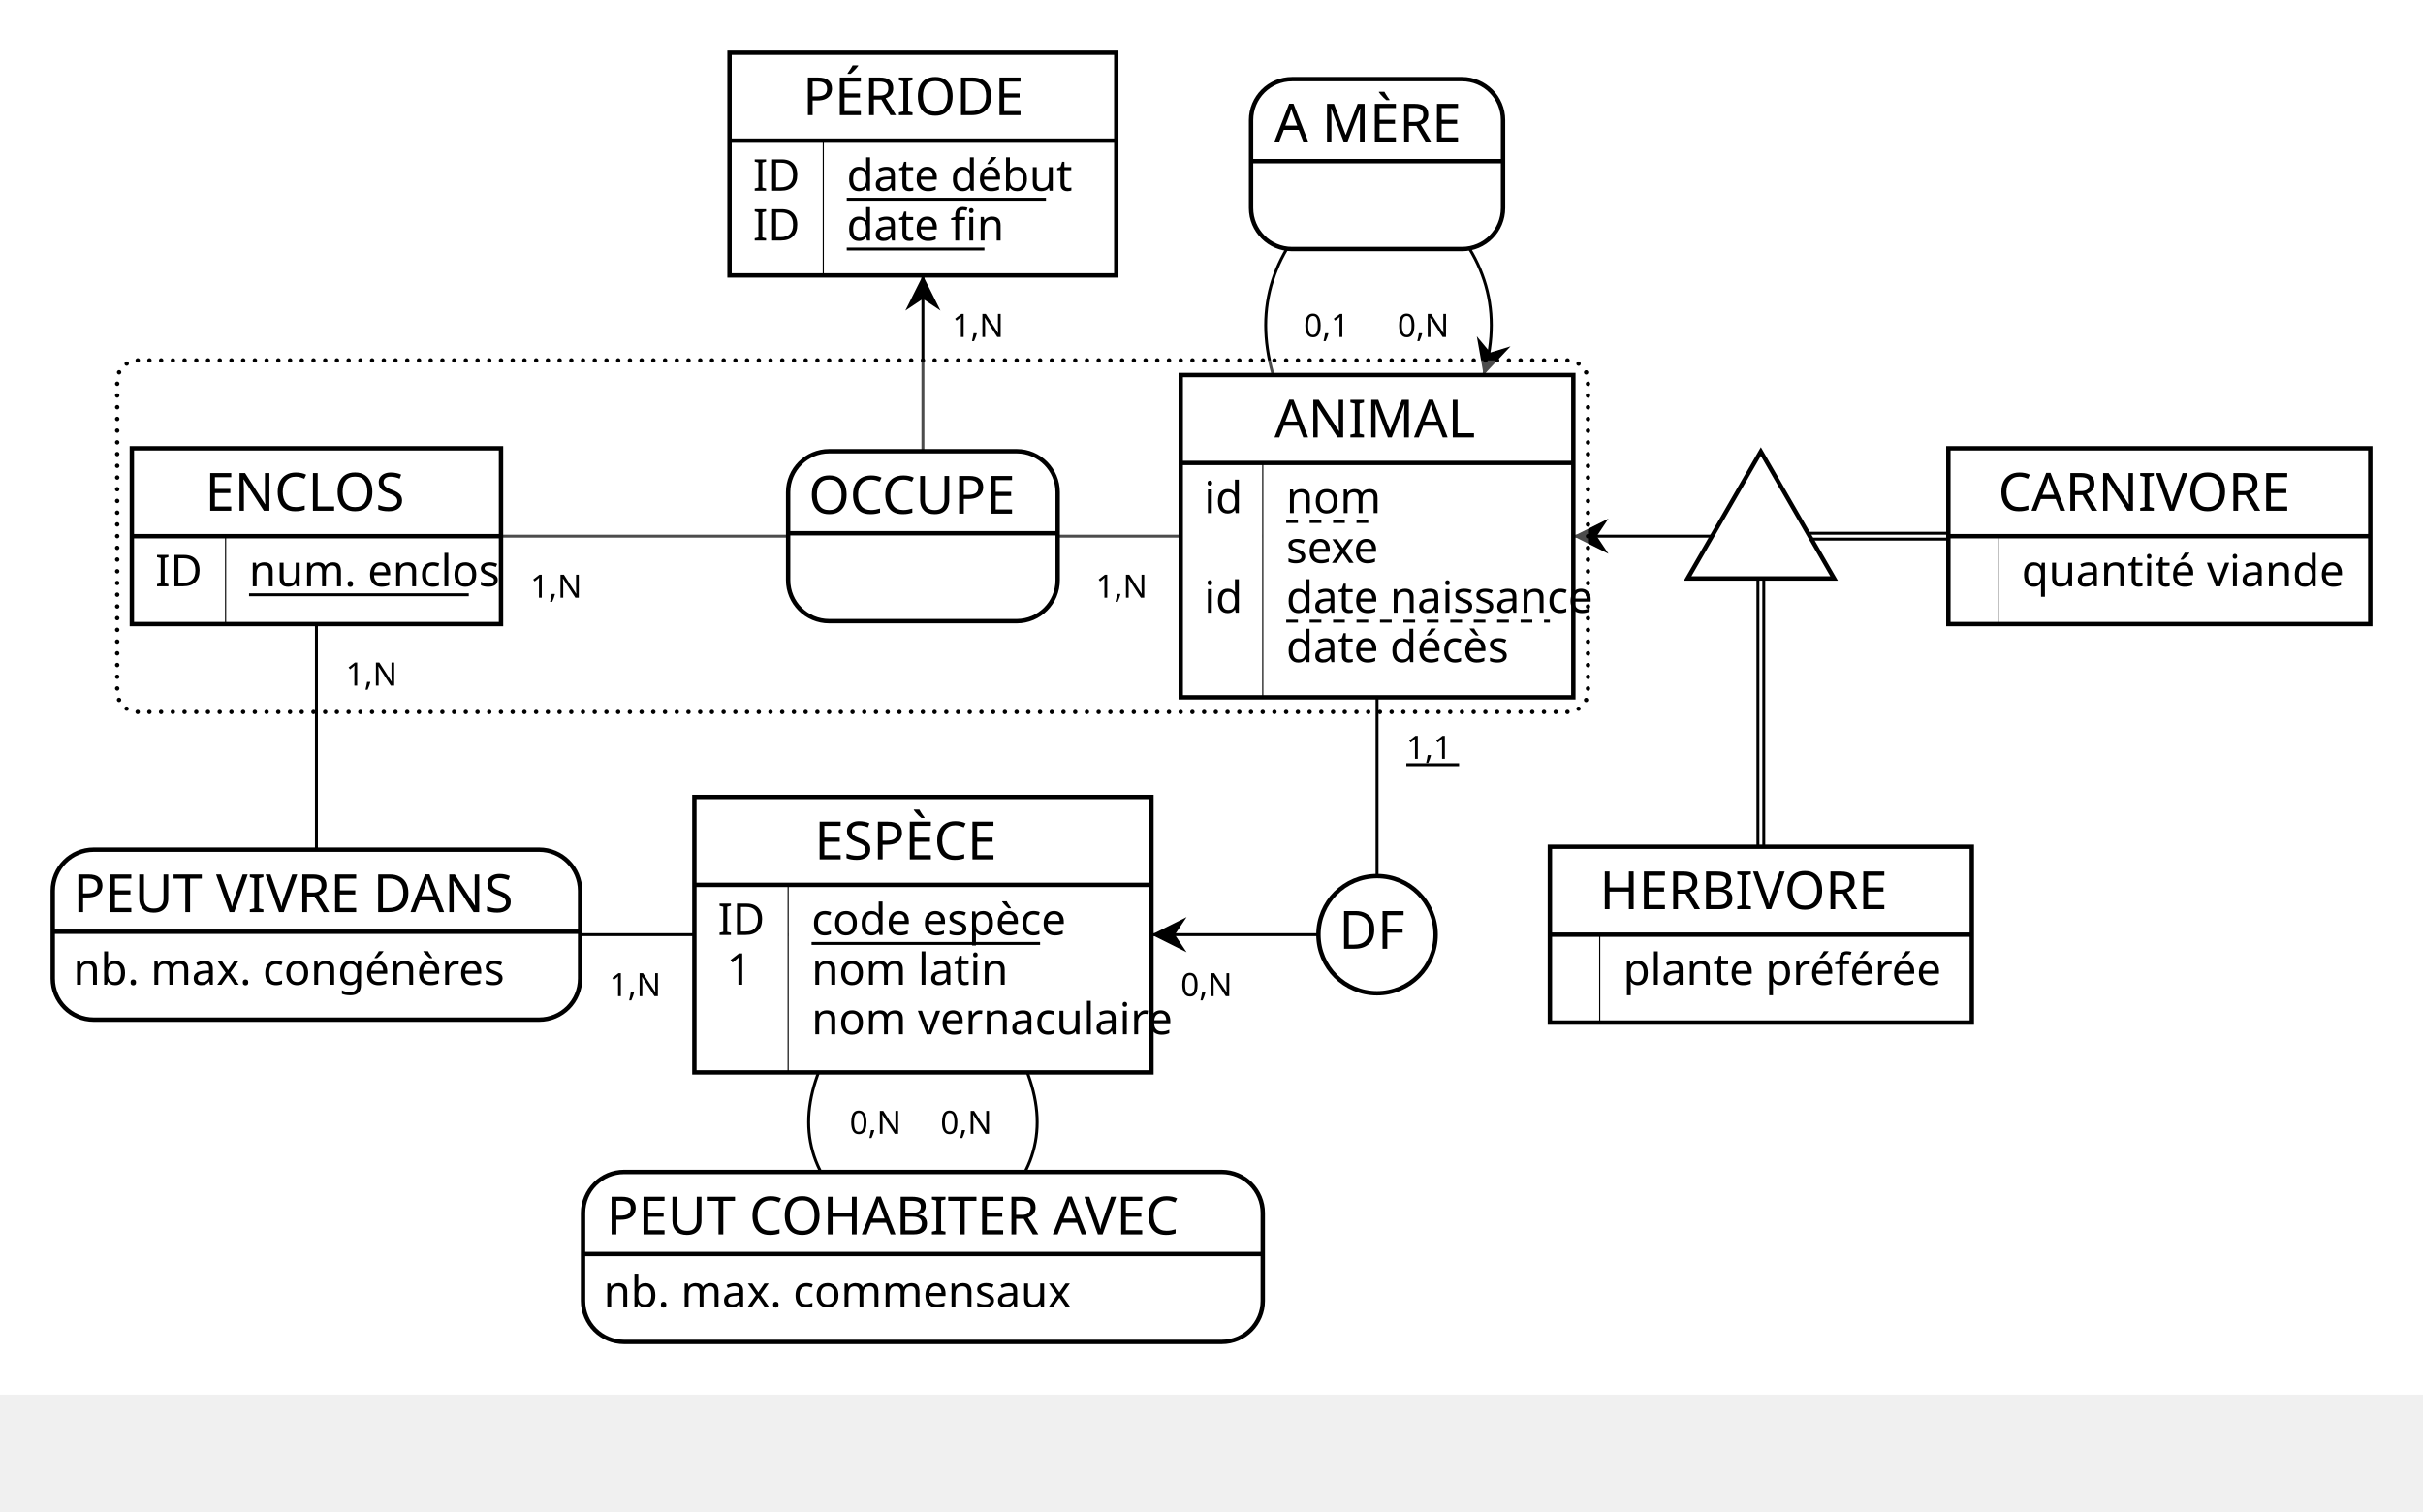
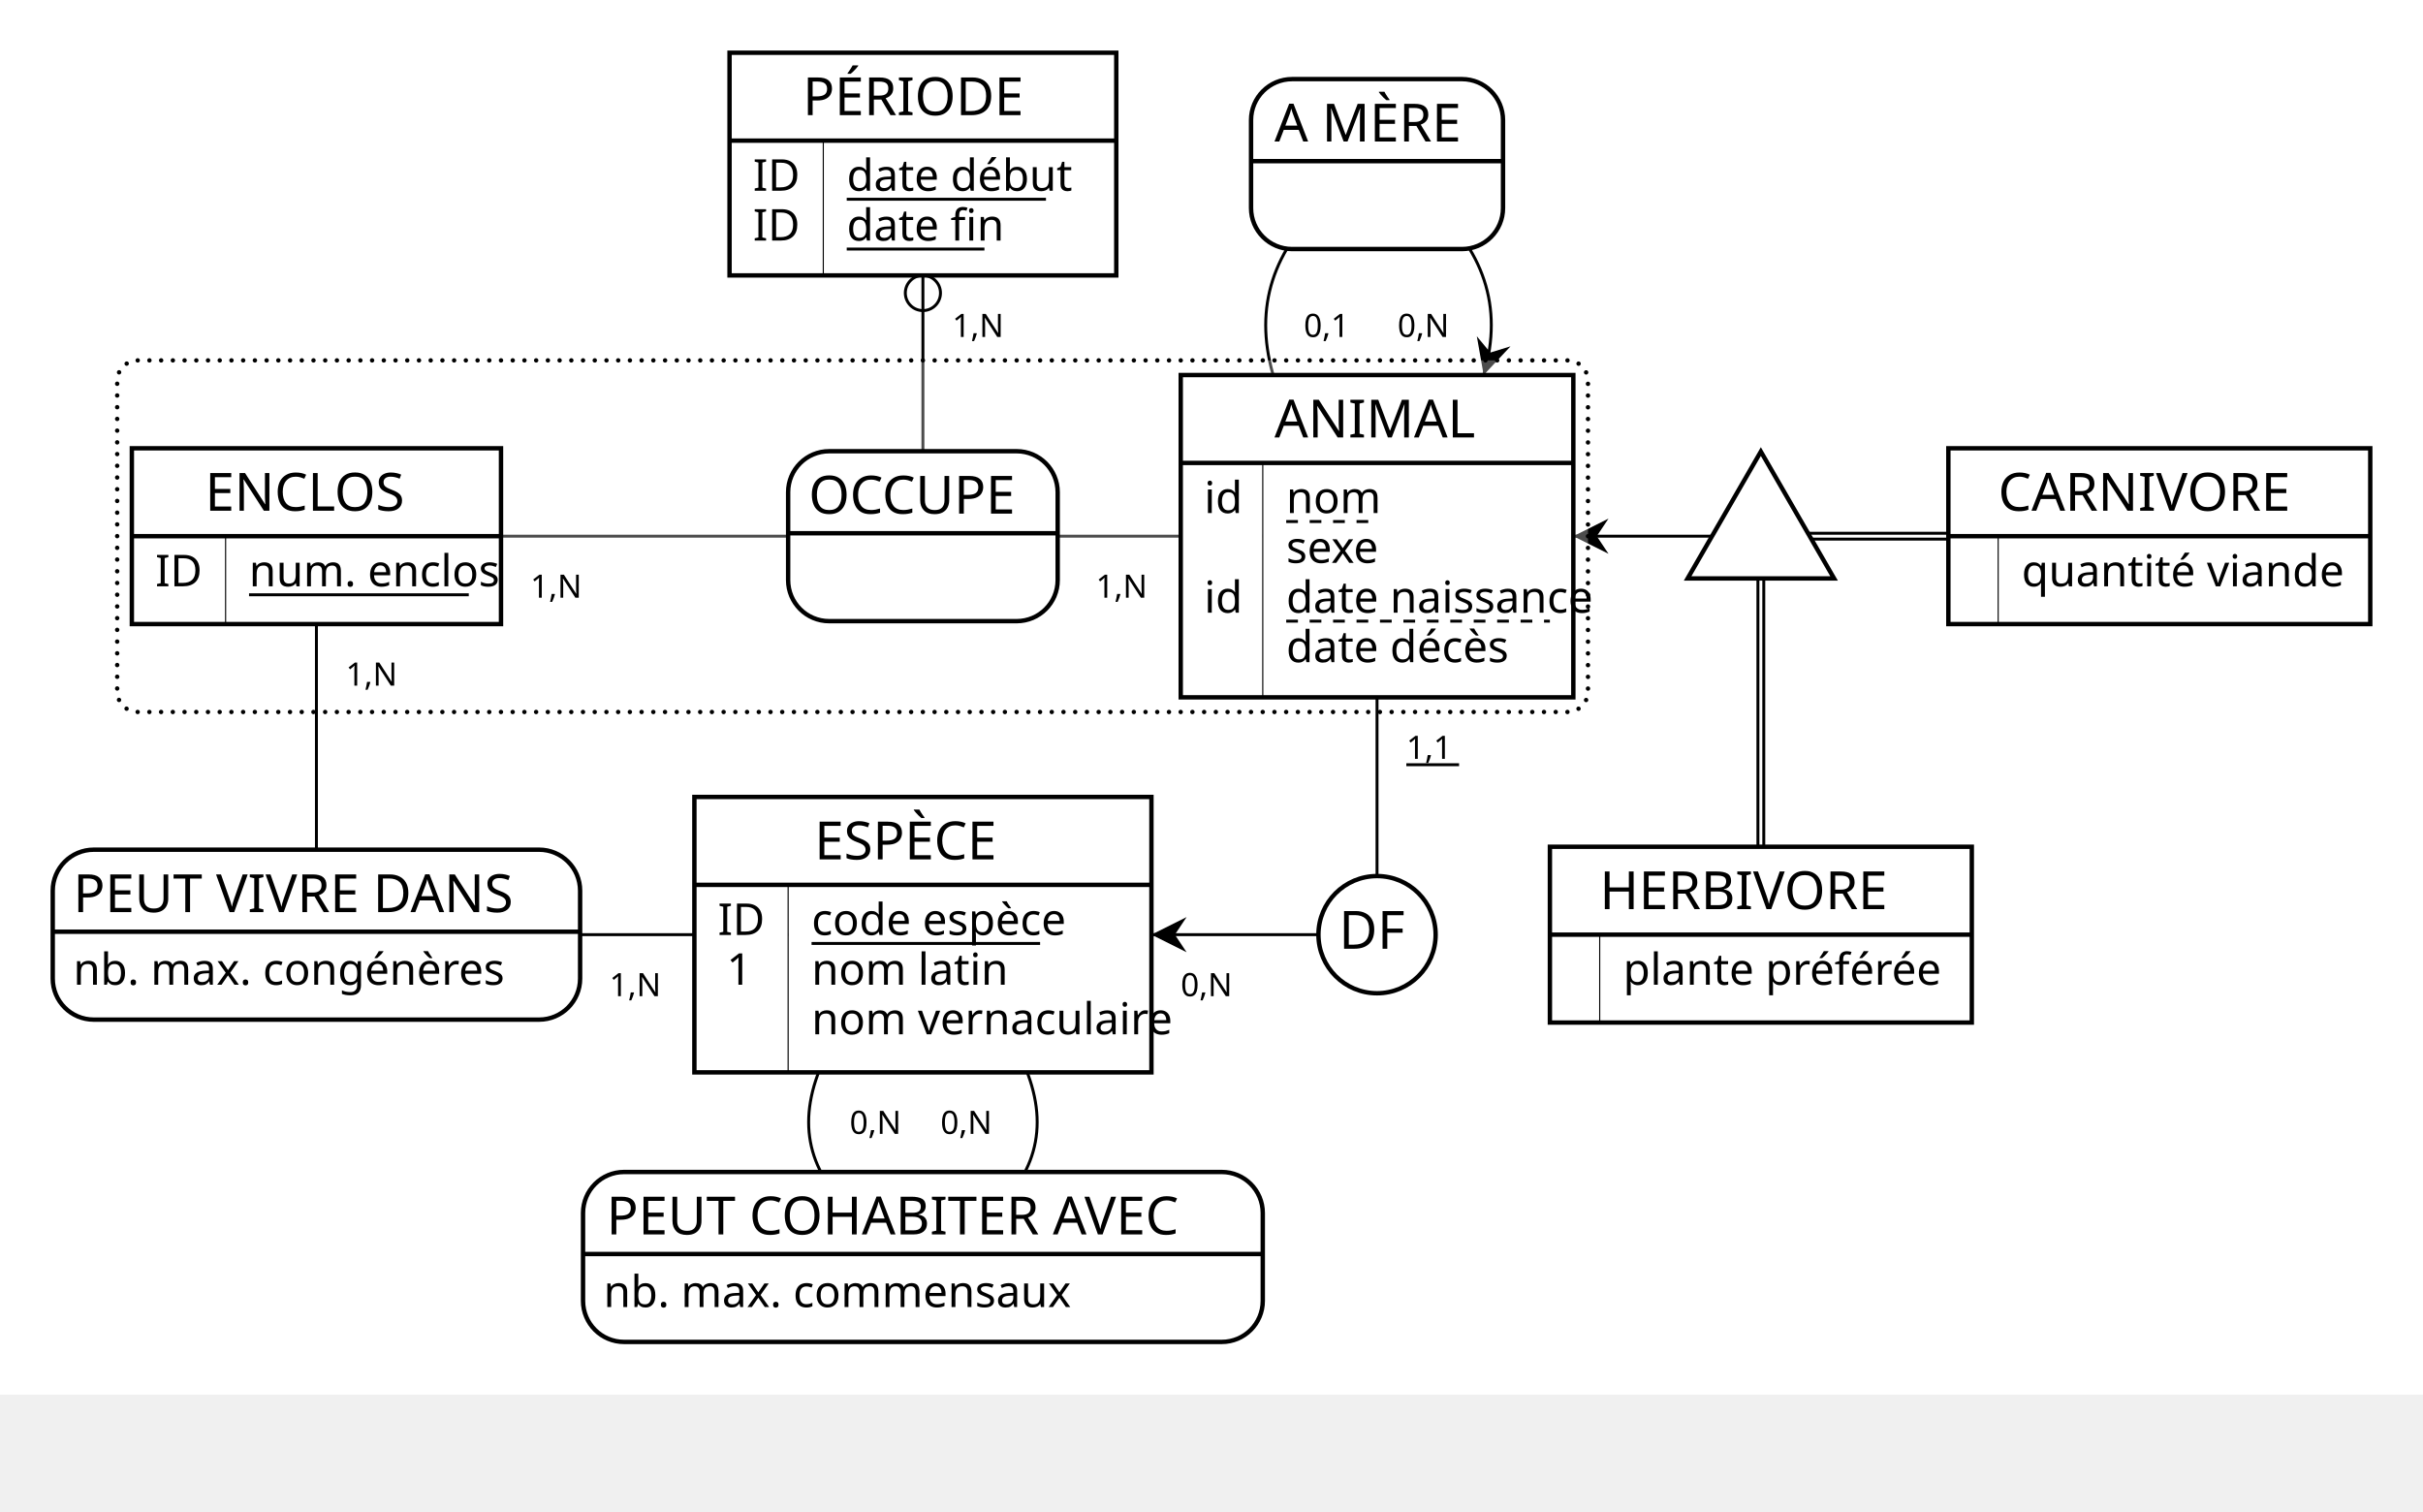
<svg xmlns="http://www.w3.org/2000/svg" width="827" height="516" viewBox="0 0 827 516">
  <rect x="0" y="0" width="827" height="476" fill="#FFFFFF" stroke="none" stroke-width="0" />
  <g>
    <line x1="470" y1="183" x2="601" y2="183" stroke="#000000" stroke-width="1" />
    <polygon points="537 183 549 177 545 183 549 189" fill="#000000" stroke-width="0" />
    <line x1="737" y1="184" x2="601" y2="184" stroke="#000000" stroke-width="1" />
    <line x1="737" y1="182" x2="601" y2="182" stroke="#000000" stroke-width="1" />
    <line x1="602" y1="319" x2="602" y2="183" stroke="#000000" stroke-width="1" />
    <line x1="600" y1="319" x2="600" y2="183" stroke="#000000" stroke-width="1" />
    <g>
      <polygon points="601 154.13 576 197.43 626 197.43" stroke="#000000" stroke-width="1.5" fill="#FFFFFF" />
      <text x="601" y="189" fill="#000000" font-family="Copperplate" font-size="18" />
    </g>
  </g>
  <g>
    <path d="M470 183 C419.33 129.33 419.33 87 470 56" fill="none" stroke="#000000" stroke-width="1" />
    <path d="M470 183 C522 129.33 522 87 470 56" fill="none" stroke="#000000" stroke-width="1" />
    <polygon points="506.39 127.99 504.06 114.78 508.67 120.33 515.56 118.2" fill="#000000" stroke-width="0" />
    <g>
      <path d="M499 27 a14 14 90 0 1 14 14 V55 h-86 V41 a14 14 90 0 1 14 -14" fill="#FFFFFF" stroke="#FFFFFF" stroke-width="0" />
      <path d="M513 55 v16 a14 14 90 0 1 -14 14 H441 a14 14 90 0 1 -14 -14 V55 H86" fill="#FFFFFF" stroke="#FFFFFF" stroke-width="0" />
      <rect x="427" y="27" width="86" height="58" fill="none" rx="14" stroke="#000000" stroke-width="1.5" />
      <line x1="427" y1="55" x2="513" y2="55" stroke="#000000" stroke-width="1.5" />
      <text x="435" y="48.3" fill="#000000" font-family="Copperplate" font-size="18">A MÈRE</text>
    </g>
    <text x="445" y="115" fill="#000000" font-family="Futura" font-size="11">0,1</text>
    <text x="477" y="115" fill="#000000" font-family="Futura" font-size="11">0,N</text>
  </g>
  <g>
    <line x1="470" y1="183" x2="315" y2="183" stroke="#000000" stroke-width="1" />
+     <circle cx="315" cy="100" r="6" stroke="#000000" stroke-width="1" fill="#FFFFFF55" />
    <line x1="315" y1="56" x2="315" y2="183" stroke="#000000" stroke-width="1" />
-     <polygon points="315 94 321 106 315 102 309 106" fill="#000000" stroke-width="0" />
    <line x1="108" y1="183" x2="315" y2="183" stroke="#000000" stroke-width="1" />
    <g>
      <path d="M47 123 L535 123 a7 7 0 0 1 7 7 L542 236 a7 7 0 0 1 -7 7 L47 243 a7 7 0 0 1 -7 -7 L40 130 a7 7 0 0 1 7 -7" fill="#FFFFFF" stroke="none" stroke-width="0" opacity="0.3" />
      <path d="M47 123 L535 123 a7 7 0 0 1 7 7 L542 236 a7 7 0 0 1 -7 7 L47 243 a7 7 0 0 1 -7 -7 L40 130 a7 7 0 0 1 7 -7" fill="none" stroke="#000000" stroke-width="1.5" stroke-dasharray="0,4" stroke-linecap="round" />
      <path d="M347 154 a14 14 90 0 1 14 14 V182 h-92 V168 a14 14 90 0 1 14 -14" fill="#FFFFFF" stroke="#FFFFFF" stroke-width="0" />
      <path d="M361 182 v16 a14 14 90 0 1 -14 14 H283 a14 14 90 0 1 -14 -14 V182 H92" fill="#FFFFFF" stroke="#FFFFFF" stroke-width="0" />
      <rect x="269" y="154" width="92" height="58" fill="none" rx="14" stroke="#000000" stroke-width="1.5" />
      <line x1="269" y1="182" x2="361" y2="182" stroke="#000000" stroke-width="1.5" />
      <text x="276" y="175.3" fill="#000000" font-family="Copperplate" font-size="18">OCCUPE</text>
    </g>
    <text x="374" y="204" fill="#000000" font-family="Futura" font-size="11">1,N</text>
    <text x="325" y="115" fill="#000000" font-family="Futura" font-size="11">1,N</text>
    <text x="181" y="204" fill="#000000" font-family="Futura" font-size="11">1,N</text>
  </g>
  <g>
    <line x1="315" y1="319" x2="108" y2="319" stroke="#000000" stroke-width="1" />
    <line x1="108" y1="183" x2="108" y2="319" stroke="#000000" stroke-width="1" />
    <g>
      <path d="M184 290 a14 14 90 0 1 14 14 V318 h-180 V304 a14 14 90 0 1 14 -14" fill="#FFFFFF" stroke="#FFFFFF" stroke-width="0" />
      <path d="M198 318 v16 a14 14 90 0 1 -14 14 H32 a14 14 90 0 1 -14 -14 V318 H180" fill="#FFFFFF" stroke="#FFFFFF" stroke-width="0" />
      <rect x="18" y="290" width="180" height="58" fill="none" rx="14" stroke="#000000" stroke-width="1.5" />
      <line x1="18" y1="318" x2="198" y2="318" stroke="#000000" stroke-width="1.5" />
      <text x="25" y="311.3" fill="#000000" font-family="Copperplate" font-size="18">PEUT VIVRE DANS</text>
      <text x="25" y="336.1" fill="#000000" font-family="Gill Sans" font-size="15">nb. max. congénères</text>
    </g>
    <text x="208" y="340" fill="#000000" font-family="Futura" font-size="11">1,N</text>
    <text x="118" y="234" fill="#000000" font-family="Futura" font-size="11">1,N</text>
  </g>
  <g>
    <line x1="315" y1="319" x2="470" y2="319" stroke="#000000" stroke-width="1" />
    <polygon points="393 319 405 313 401 319 405 325" fill="#000000" stroke-width="0" />
    <line x1="470" y1="183" x2="470" y2="319" stroke="#000000" stroke-width="1" />
    <g>
      <circle cx="470" cy="319" r="20" stroke="#000000" stroke-width="1.5" fill="#FFFFFF" />
      <text x="457" y="323.8" fill="#000000" font-family="Copperplate" font-size="18">DF</text>
    </g>
    <text x="403" y="340" fill="#000000" font-family="Futura" font-size="11">0,N</text>
    <text x="480" y="259" fill="#000000" font-family="Futura" font-size="11">1,1</text>
    <line x1="480" y1="261" x2="498" y2="261" stroke="#000000" stroke-width="1" />
  </g>
  <g>
    <path d="M315 319 C367 367.67 367 404.33 315 429" fill="none" stroke="#000000" stroke-width="1" />
    <path d="M315 319 C263 367.67 263 404.33 315 429" fill="none" stroke="#000000" stroke-width="1" />
    <g>
      <path d="M417 400 a14 14 90 0 1 14 14 V428 h-232 V414 a14 14 90 0 1 14 -14" fill="#FFFFFF" stroke="#FFFFFF" stroke-width="0" />
      <path d="M431 428 v16 a14 14 90 0 1 -14 14 H213 a14 14 90 0 1 -14 -14 V428 H232" fill="#FFFFFF" stroke="#FFFFFF" stroke-width="0" />
      <rect x="199" y="400" width="232" height="58" fill="none" rx="14" stroke="#000000" stroke-width="1.5" />
      <line x1="199" y1="428" x2="431" y2="428" stroke="#000000" stroke-width="1.5" />
      <text x="207" y="421.3" fill="#000000" font-family="Copperplate" font-size="18">PEUT COHABITER AVEC</text>
      <text x="206" y="446.1" fill="#000000" font-family="Gill Sans" font-size="15">nb. max. commensaux</text>
    </g>
    <text x="321" y="387" fill="#000000" font-family="Futura" font-size="11">0,N</text>
    <text x="290" y="387" fill="#000000" font-family="Futura" font-size="11">0,N</text>
  </g>
  <g>
    <g>
      <rect x="249" y="18" width="132" height="30" fill="#FFFFFF" stroke="none" stroke-width="0" opacity="1" />
      <rect x="281" y="48" width="100" height="46" fill="#FFFFFF" stroke="none" stroke-width="0" opacity="1" />
      <rect x="249" y="48" width="32" height="46" fill="#FFFFFF" stroke="none" stroke-width="0" opacity="1" />
      <line x1="281" y1="48" x2="281" y2="94" stroke="#000000" stroke-width="0.38" />
      <rect x="249" y="18" width="132" height="76" fill="none" stroke="#000000" stroke-width="1.5" opacity="1" />
      <line x1="249" y1="48" x2="381" y2="48" stroke="#000000" stroke-width="1.5" />
    </g>
    <text x="274" y="39.3" fill="#000000" font-family="Copperplate" font-size="18">PÉRIODE</text>
    <text x="289" y="65.1" fill="#000000" font-family="Gill Sans" font-size="15">date début</text>
    <text x="257" y="65.1" fill="#000000" font-family="Gill Sans" font-size="15">ID</text>
    <line x1="289" y1="68" x2="357" y2="68" stroke="#000000" stroke-width="1" />
    <text x="289" y="82.1" fill="#000000" font-family="Gill Sans" font-size="15">date fin</text>
    <text x="257" y="82.1" fill="#000000" font-family="Gill Sans" font-size="15">ID</text>
    <line x1="289" y1="85" x2="336" y2="85" stroke="#000000" stroke-width="1" />
  </g>
  <g>
    <g>
      <rect x="45" y="153" width="126" height="30" fill="#FFFFFF" stroke="none" stroke-width="0" opacity="1" />
      <rect x="77" y="183" width="94" height="30" fill="#FFFFFF" stroke="none" stroke-width="0" opacity="1" />
      <rect x="45" y="183" width="32" height="30" fill="#FFFFFF" stroke="none" stroke-width="0" opacity="1" />
      <line x1="77" y1="183" x2="77" y2="213" stroke="#000000" stroke-width="0.38" />
      <rect x="45" y="153" width="126" height="60" fill="none" stroke="#000000" stroke-width="1.5" opacity="1" />
      <line x1="45" y1="183" x2="171" y2="183" stroke="#000000" stroke-width="1.5" />
    </g>
    <text x="70" y="174.3" fill="#000000" font-family="Copperplate" font-size="18">ENCLOS</text>
    <text x="85" y="200.1" fill="#000000" font-family="Gill Sans" font-size="15">num. enclos</text>
    <text x="53" y="200.1" fill="#000000" font-family="Gill Sans" font-size="15">ID</text>
    <line x1="85" y1="203" x2="160" y2="203" stroke="#000000" stroke-width="1" />
  </g>
  <g>
    <g>
      <rect x="403" y="128" width="134" height="30" fill="#FFFFFF" stroke="none" stroke-width="0" opacity="1" />
      <rect x="431" y="158" width="106" height="80" fill="#FFFFFF" stroke="none" stroke-width="0" opacity="1" />
      <rect x="403" y="158" width="28" height="80" fill="#FFFFFF" stroke="none" stroke-width="0" opacity="1" />
      <line x1="431" y1="158" x2="431" y2="238" stroke="#000000" stroke-width="0.38" />
      <rect x="403" y="128" width="134" height="110" fill="none" stroke="#000000" stroke-width="1.5" opacity="1" />
      <line x1="403" y1="158" x2="537" y2="158" stroke="#000000" stroke-width="1.5" />
    </g>
    <text x="435" y="149.3" fill="#000000" font-family="Copperplate" font-size="18">ANIMAL</text>
    <text x="439" y="175.1" fill="#000000" font-family="Gill Sans" font-size="15">nom</text>
    <text x="411" y="175.1" fill="#000000" font-family="Gill Sans" font-size="15">id</text>
    <line x1="439" y1="178" x2="468" y2="178" stroke="#000000" stroke-width="1" stroke-dasharray="4" />
    <text x="439" y="192.1" fill="#000000" font-family="Gill Sans" font-size="15">sexe</text>
    <text x="416" y="192.1" fill="#000000" font-family="Gill Sans" font-size="15" />
    <text x="439" y="209.1" fill="#000000" font-family="Gill Sans" font-size="15">date naissance</text>
    <text x="411" y="209.1" fill="#000000" font-family="Gill Sans" font-size="15">id</text>
    <line x1="439" y1="212" x2="529" y2="212" stroke="#000000" stroke-width="1" stroke-dasharray="4" />
    <text x="439" y="226" fill="#000000" font-family="Gill Sans" font-size="15">date décès</text>
    <text x="416" y="226" fill="#000000" font-family="Gill Sans" font-size="15" />
  </g>
  <g>
    <g>
      <rect x="665" y="153" width="144" height="30" fill="#FFFFFF" stroke="none" stroke-width="0" opacity="1" />
      <rect x="682" y="183" width="127" height="30" fill="#FFFFFF" stroke="none" stroke-width="0" opacity="1" />
      <rect x="665" y="183" width="17" height="30" fill="#FFFFFF" stroke="none" stroke-width="0" opacity="1" />
      <line x1="682" y1="183" x2="682" y2="213" stroke="#000000" stroke-width="0.38" />
      <rect x="665" y="153" width="144" height="60" fill="none" stroke="#000000" stroke-width="1.5" opacity="1" />
      <line x1="665" y1="183" x2="809" y2="183" stroke="#000000" stroke-width="1.5" />
    </g>
    <text x="682" y="174.3" fill="#000000" font-family="Copperplate" font-size="18">CARNIVORE</text>
    <text x="690" y="200.1" fill="#000000" font-family="Gill Sans" font-size="15">quantité viande</text>
    <text x="673" y="200.1" fill="#000000" font-family="Gill Sans" font-size="15" />
  </g>
  <g>
    <g>
      <rect x="237" y="272" width="156" height="30" fill="#FFFFFF" stroke="none" stroke-width="0" opacity="1" />
      <rect x="269" y="302" width="124" height="64" fill="#FFFFFF" stroke="none" stroke-width="0" opacity="1" />
      <rect x="237" y="302" width="32" height="64" fill="#FFFFFF" stroke="none" stroke-width="0" opacity="1" />
      <line x1="269" y1="302" x2="269" y2="366" stroke="#000000" stroke-width="0.38" />
      <rect x="237" y="272" width="156" height="94" fill="none" stroke="#000000" stroke-width="1.5" opacity="1" />
      <line x1="237" y1="302" x2="393" y2="302" stroke="#000000" stroke-width="1.5" />
    </g>
    <text x="278" y="293.3" fill="#000000" font-family="Copperplate" font-size="18">ESPÈCE</text>
    <text x="277" y="319.1" fill="#000000" font-family="Gill Sans" font-size="15">code espèce</text>
    <text x="245" y="319.1" fill="#000000" font-family="Gill Sans" font-size="15">ID</text>
    <line x1="277" y1="322" x2="355" y2="322" stroke="#000000" stroke-width="1" />
    <text x="277" y="336.1" fill="#000000" font-family="Gill Sans" font-size="15">nom latin</text>
    <text x="248" y="336.1" fill="#000000" font-family="Gill Sans" font-size="15">1</text>
    <text x="277" y="353" fill="#000000" font-family="Gill Sans" font-size="15">nom vernaculaire</text>
    <text x="252" y="353" fill="#000000" font-family="Gill Sans" font-size="15" />
  </g>
  <g>
    <g>
      <rect x="529" y="289" width="144" height="30" fill="#FFFFFF" stroke="none" stroke-width="0" opacity="1" />
      <rect x="546" y="319" width="127" height="30" fill="#FFFFFF" stroke="none" stroke-width="0" opacity="1" />
      <rect x="529" y="319" width="17" height="30" fill="#FFFFFF" stroke="none" stroke-width="0" opacity="1" />
      <line x1="546" y1="319" x2="546" y2="349" stroke="#000000" stroke-width="0.38" />
      <rect x="529" y="289" width="144" height="60" fill="none" stroke="#000000" stroke-width="1.5" opacity="1" />
      <line x1="529" y1="319" x2="673" y2="319" stroke="#000000" stroke-width="1.5" />
    </g>
    <text x="546" y="310.3" fill="#000000" font-family="Copperplate" font-size="18">HERBIVORE</text>
    <text x="554" y="336.1" fill="#000000" font-family="Gill Sans" font-size="15">plante préférée</text>
    <text x="537" y="336.1" fill="#000000" font-family="Gill Sans" font-size="15" />
  </g>
</svg>
